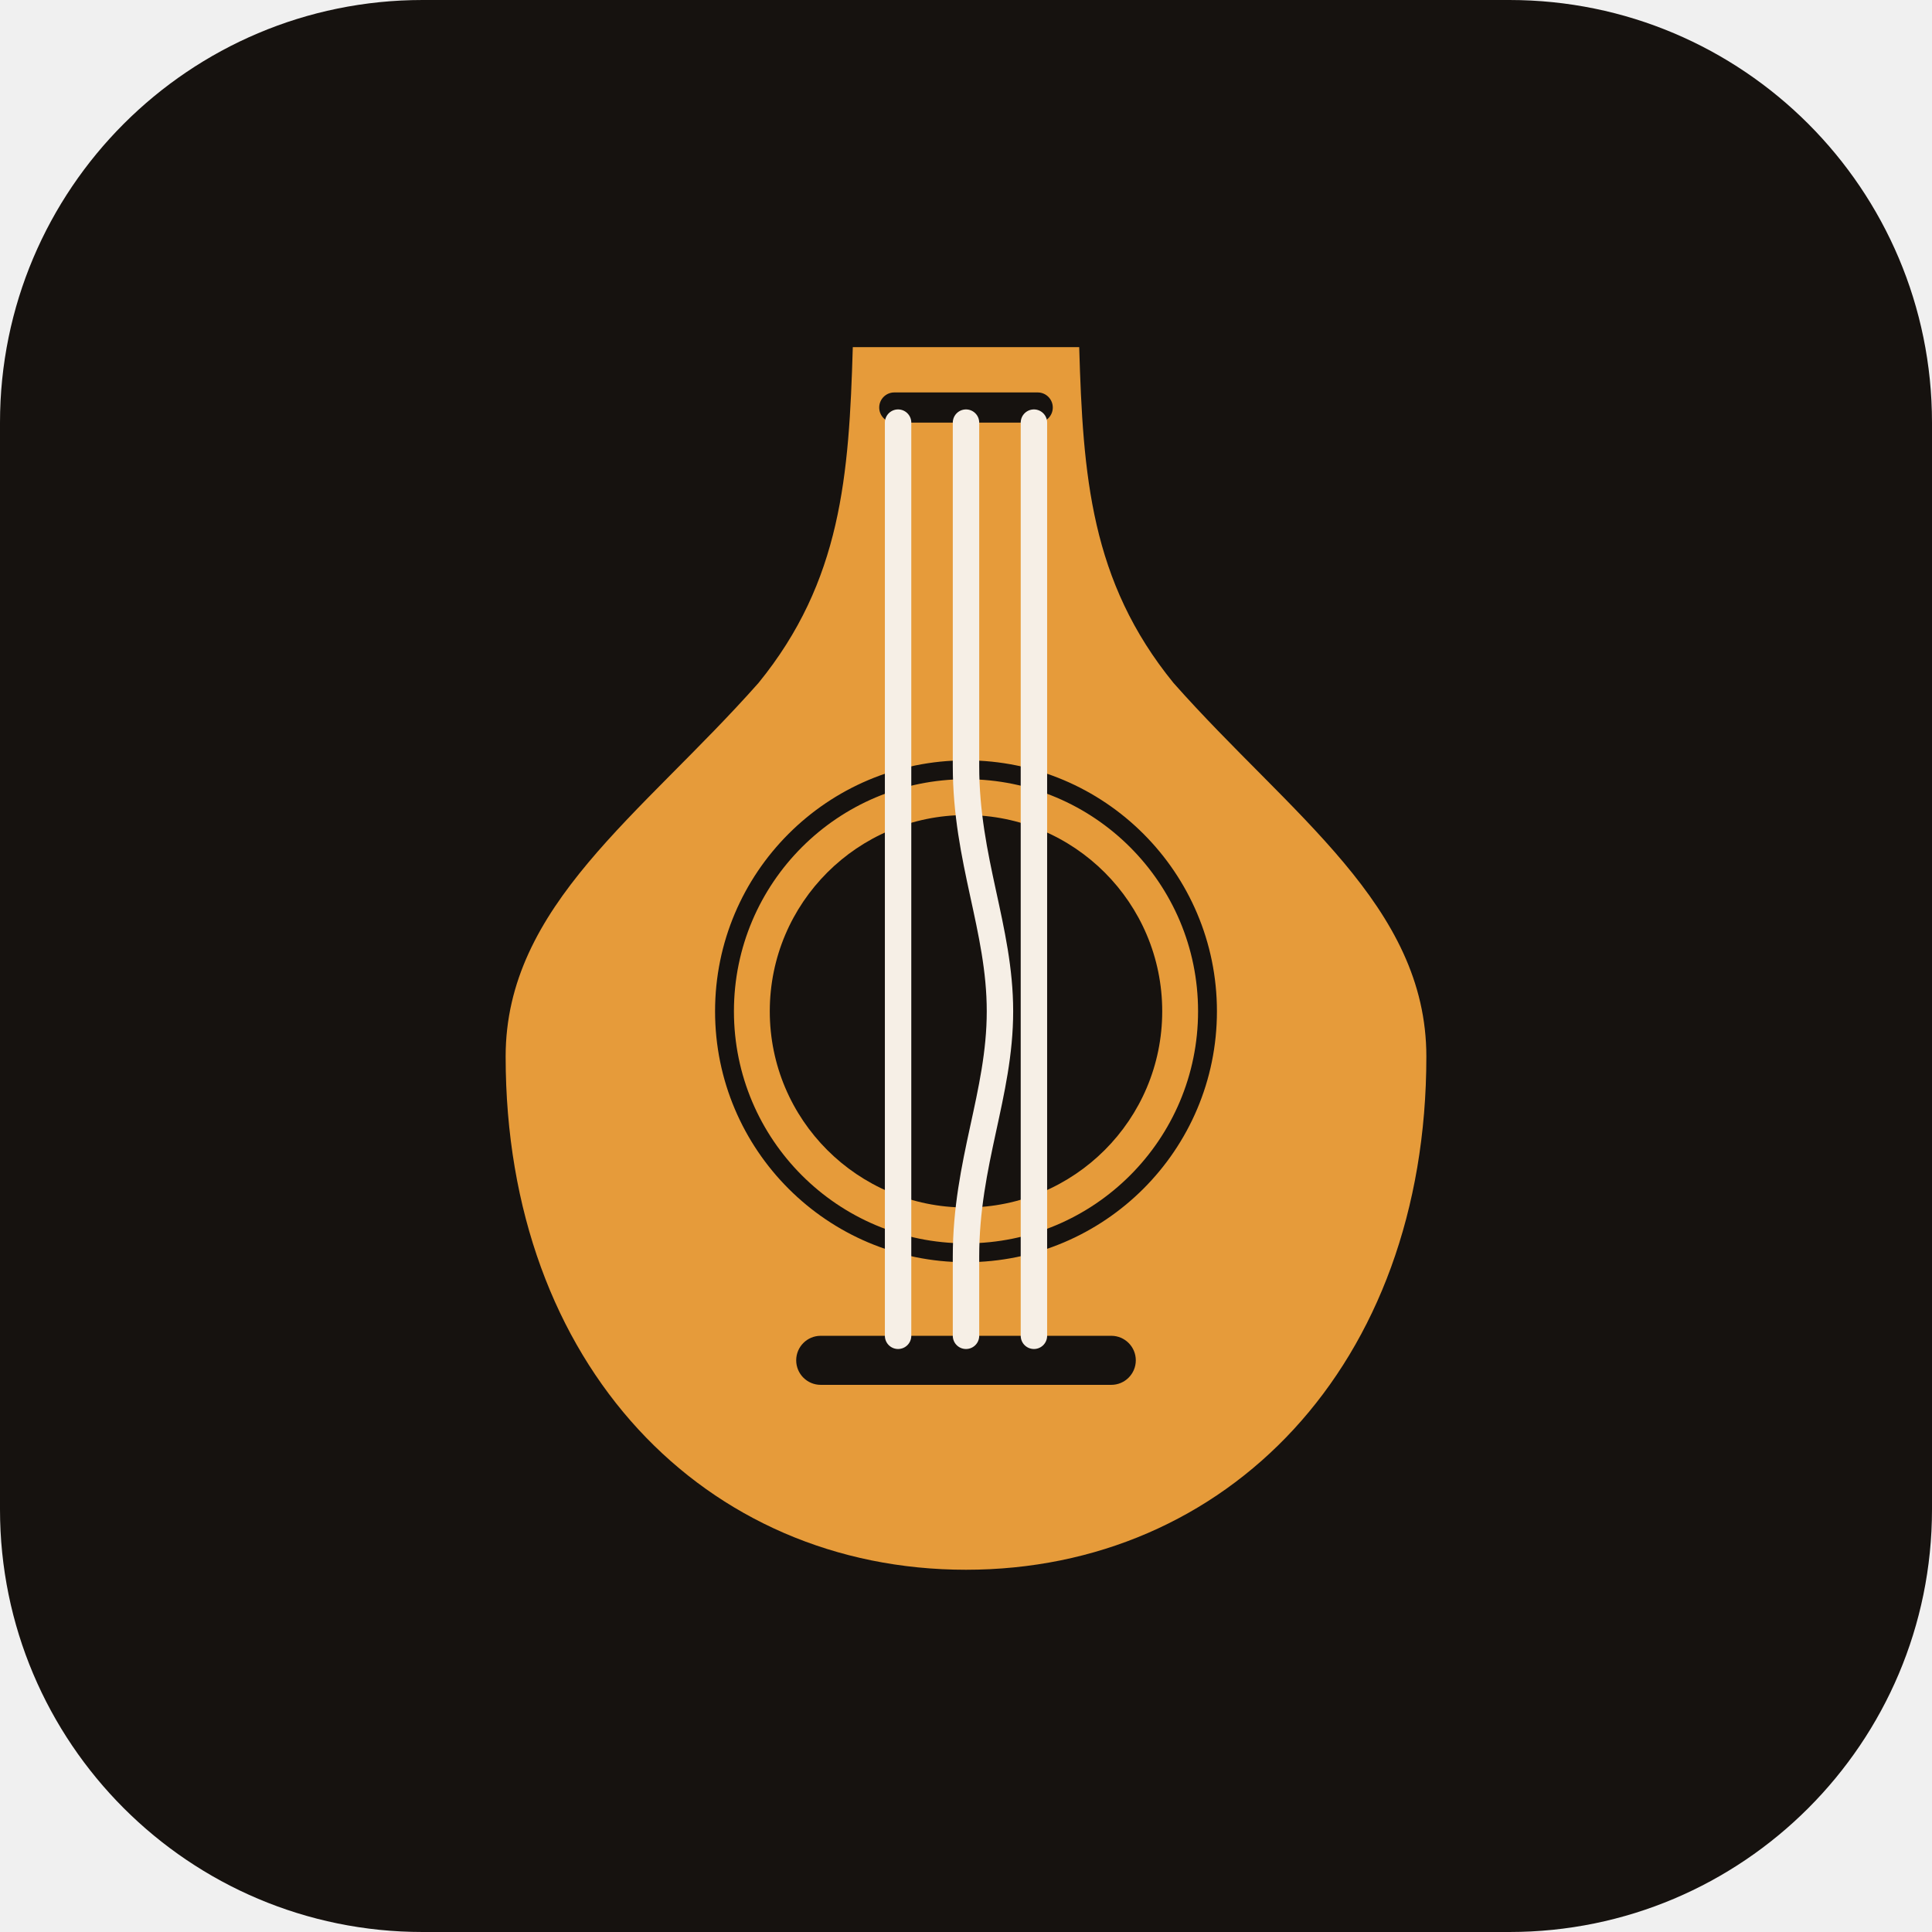
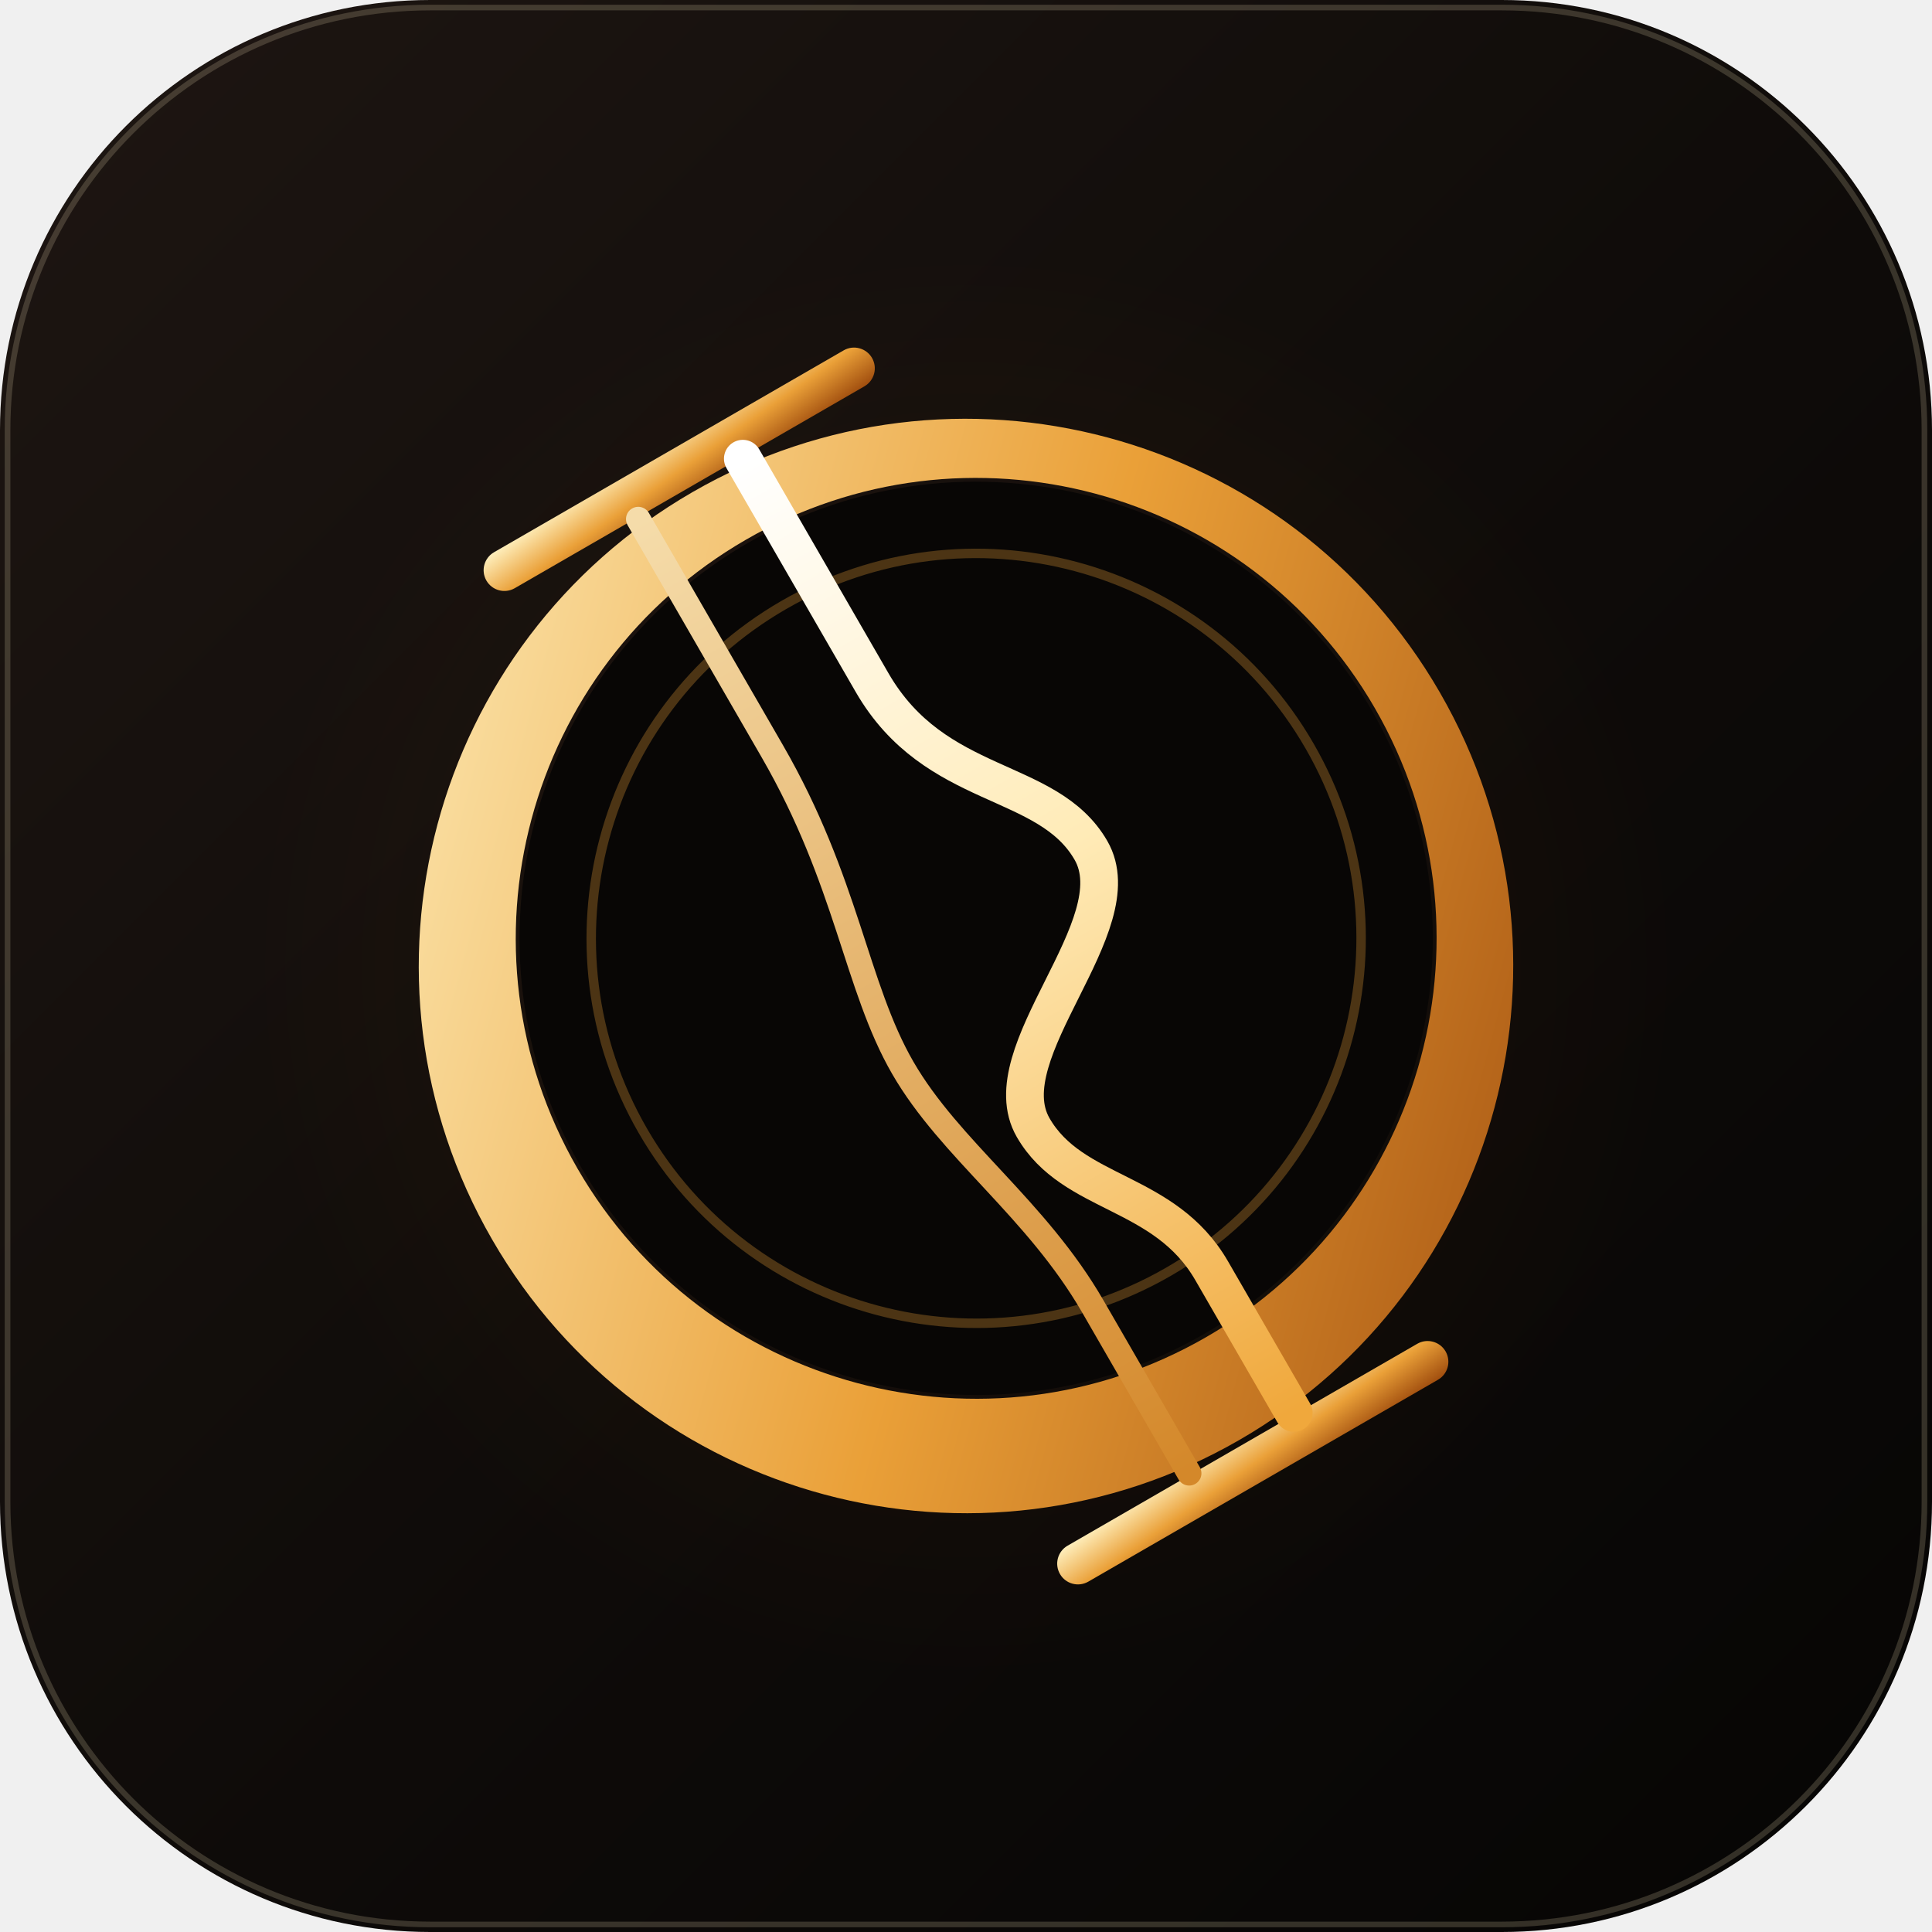
<svg xmlns="http://www.w3.org/2000/svg" viewBox="0 0 1024 1024" width="1024" height="1024">
-   <rect width="1024" height="1024" rx="224" fill="#16120F" />
-   <path d="M 452 184        L 572 184        C 574 252, 578 308, 622 362        C 684 432, 756 480, 756 560        C 756 724, 650 832, 512 832        C 374 832, 268 724, 268 560        C 268 480, 340 432, 402 362        C 446 308, 450 252, 452 184 Z" fill="#E69B3A" />
-   <rect x="466" y="208" width="92" height="16" rx="8" fill="#16120F" />
-   <circle cx="512" cy="536" r="128" fill="none" stroke="#16120F" stroke-width="10" />
-   <circle cx="512" cy="536" r="104" fill="#16120F" />
-   <rect x="422" y="708" width="180" height="26" rx="13" fill="#16120F" />
-   <g fill="none" stroke="#F6EFE6" stroke-width="14" stroke-linecap="round">
-     <line x1="476" y1="224" x2="476" y2="708" />
-     <path d="M 512 224 L 512 406 C 512 456, 530 492, 530 536 C 530 580, 512 616, 512 666 L 512 708" />
-     <line x1="548" y1="224" x2="548" y2="708" />
+   <defs>
+     <linearGradient id="bgGrad" x1="0%" y1="0%" x2="100%" y2="100%">
+       <stop offset="0%" stop-color="#1E1612" />
+       <stop offset="55%" stop-color="#0E0B09" />
+       <stop offset="100%" stop-color="#060504" />
+     </linearGradient>
+     <radialGradient id="haloGrad" cx="50%" cy="50%" r="44%">
+       <stop offset="0%" stop-color="#EAA038" stop-opacity="0.22" />
+       <stop offset="52%" stop-color="#9E4B0D" stop-opacity="0.06" />
+       <stop offset="100%" stop-color="#9E4B0D" stop-opacity="0" />
+     </radialGradient>
+     <linearGradient id="goldMetallic" x1="0%" y1="0%" x2="100%" y2="100%">
+       <stop offset="0%" stop-color="#FFF2C2" />
+       <stop offset="52%" stop-color="#EAA038" />
+       <stop offset="100%" stop-color="#9E4B0D" />
+     </linearGradient>
+     <linearGradient id="stringSilk" x1="0%" y1="0%" x2="0%" y2="100%">
+       <stop offset="0%" stop-color="#F5DCAA" />
+       <stop offset="100%" stop-color="#D4882A" />
+     </linearGradient>
+     <linearGradient id="stringHero" x1="0%" y1="0%" x2="0%" y2="100%">
+       <stop offset="0%" stop-color="#FFFFFF" />
+       <stop offset="45%" stop-color="#FFEBB7" />
+       <stop offset="100%" stop-color="#F0A83C" />
+     </linearGradient>
+     <mask id="crescentAperture">
+       <rect x="-320" y="-320" width="640" height="640" fill="white" />
+       <circle cx="12" cy="-10" r="244" fill="black" />
+     </mask>
+   </defs>
+   <rect width="1024" height="1024" rx="228" fill="url(#bgGrad)" />
+   <circle cx="512" cy="512" r="430" fill="url(#haloGrad)" />
+   <rect x="4" y="4" width="1016" height="1016" rx="224" fill="none" stroke="#FFF2C2" stroke-opacity="0.18" stroke-width="3" />
+   <g transform="translate(512 512) rotate(-30)">
+     <circle cx="0" cy="0" r="290" fill="url(#goldMetallic)" mask="url(#crescentAperture)" />
+     <circle cx="12" cy="-10" r="242" fill="#080605" />
+     <circle cx="12" cy="-10" r="204" fill="none" stroke="#EAA038" stroke-opacity="0.30" stroke-width="5" />
+     <rect x="-118" y="-315" width="236" height="22" rx="11" fill="url(#goldMetallic)" />
+     <rect x="-118" y="293" width="236" height="22" rx="11" fill="url(#goldMetallic)" />
+     <line x1="-90" y1="-292" x2="-90" y2="292" stroke="url(#stringSilk)" stroke-width="13" stroke-linecap="round" />
+     <path d="M-32,-292 L-32,-150 C-32,-70 -56,-20 -56,30 C-56,80 -32,130 -32,190 L-32,292" fill="none" stroke="url(#stringSilk)" stroke-width="13" stroke-linecap="round" />
+     <line x1="90" y1="-292" x2="90" y2="292" stroke="url(#stringSilk)" stroke-width="13" stroke-linecap="round" />
+     <path d="M32,-292 L32,-155 C32,-88 88,-66 88,-20 C88,26 -12,46 -12,92 C-12,134 32,155 32,205 L32,292" fill="none" stroke="url(#stringHero)" stroke-width="20" stroke-linecap="round" />
  </g>
</svg>
